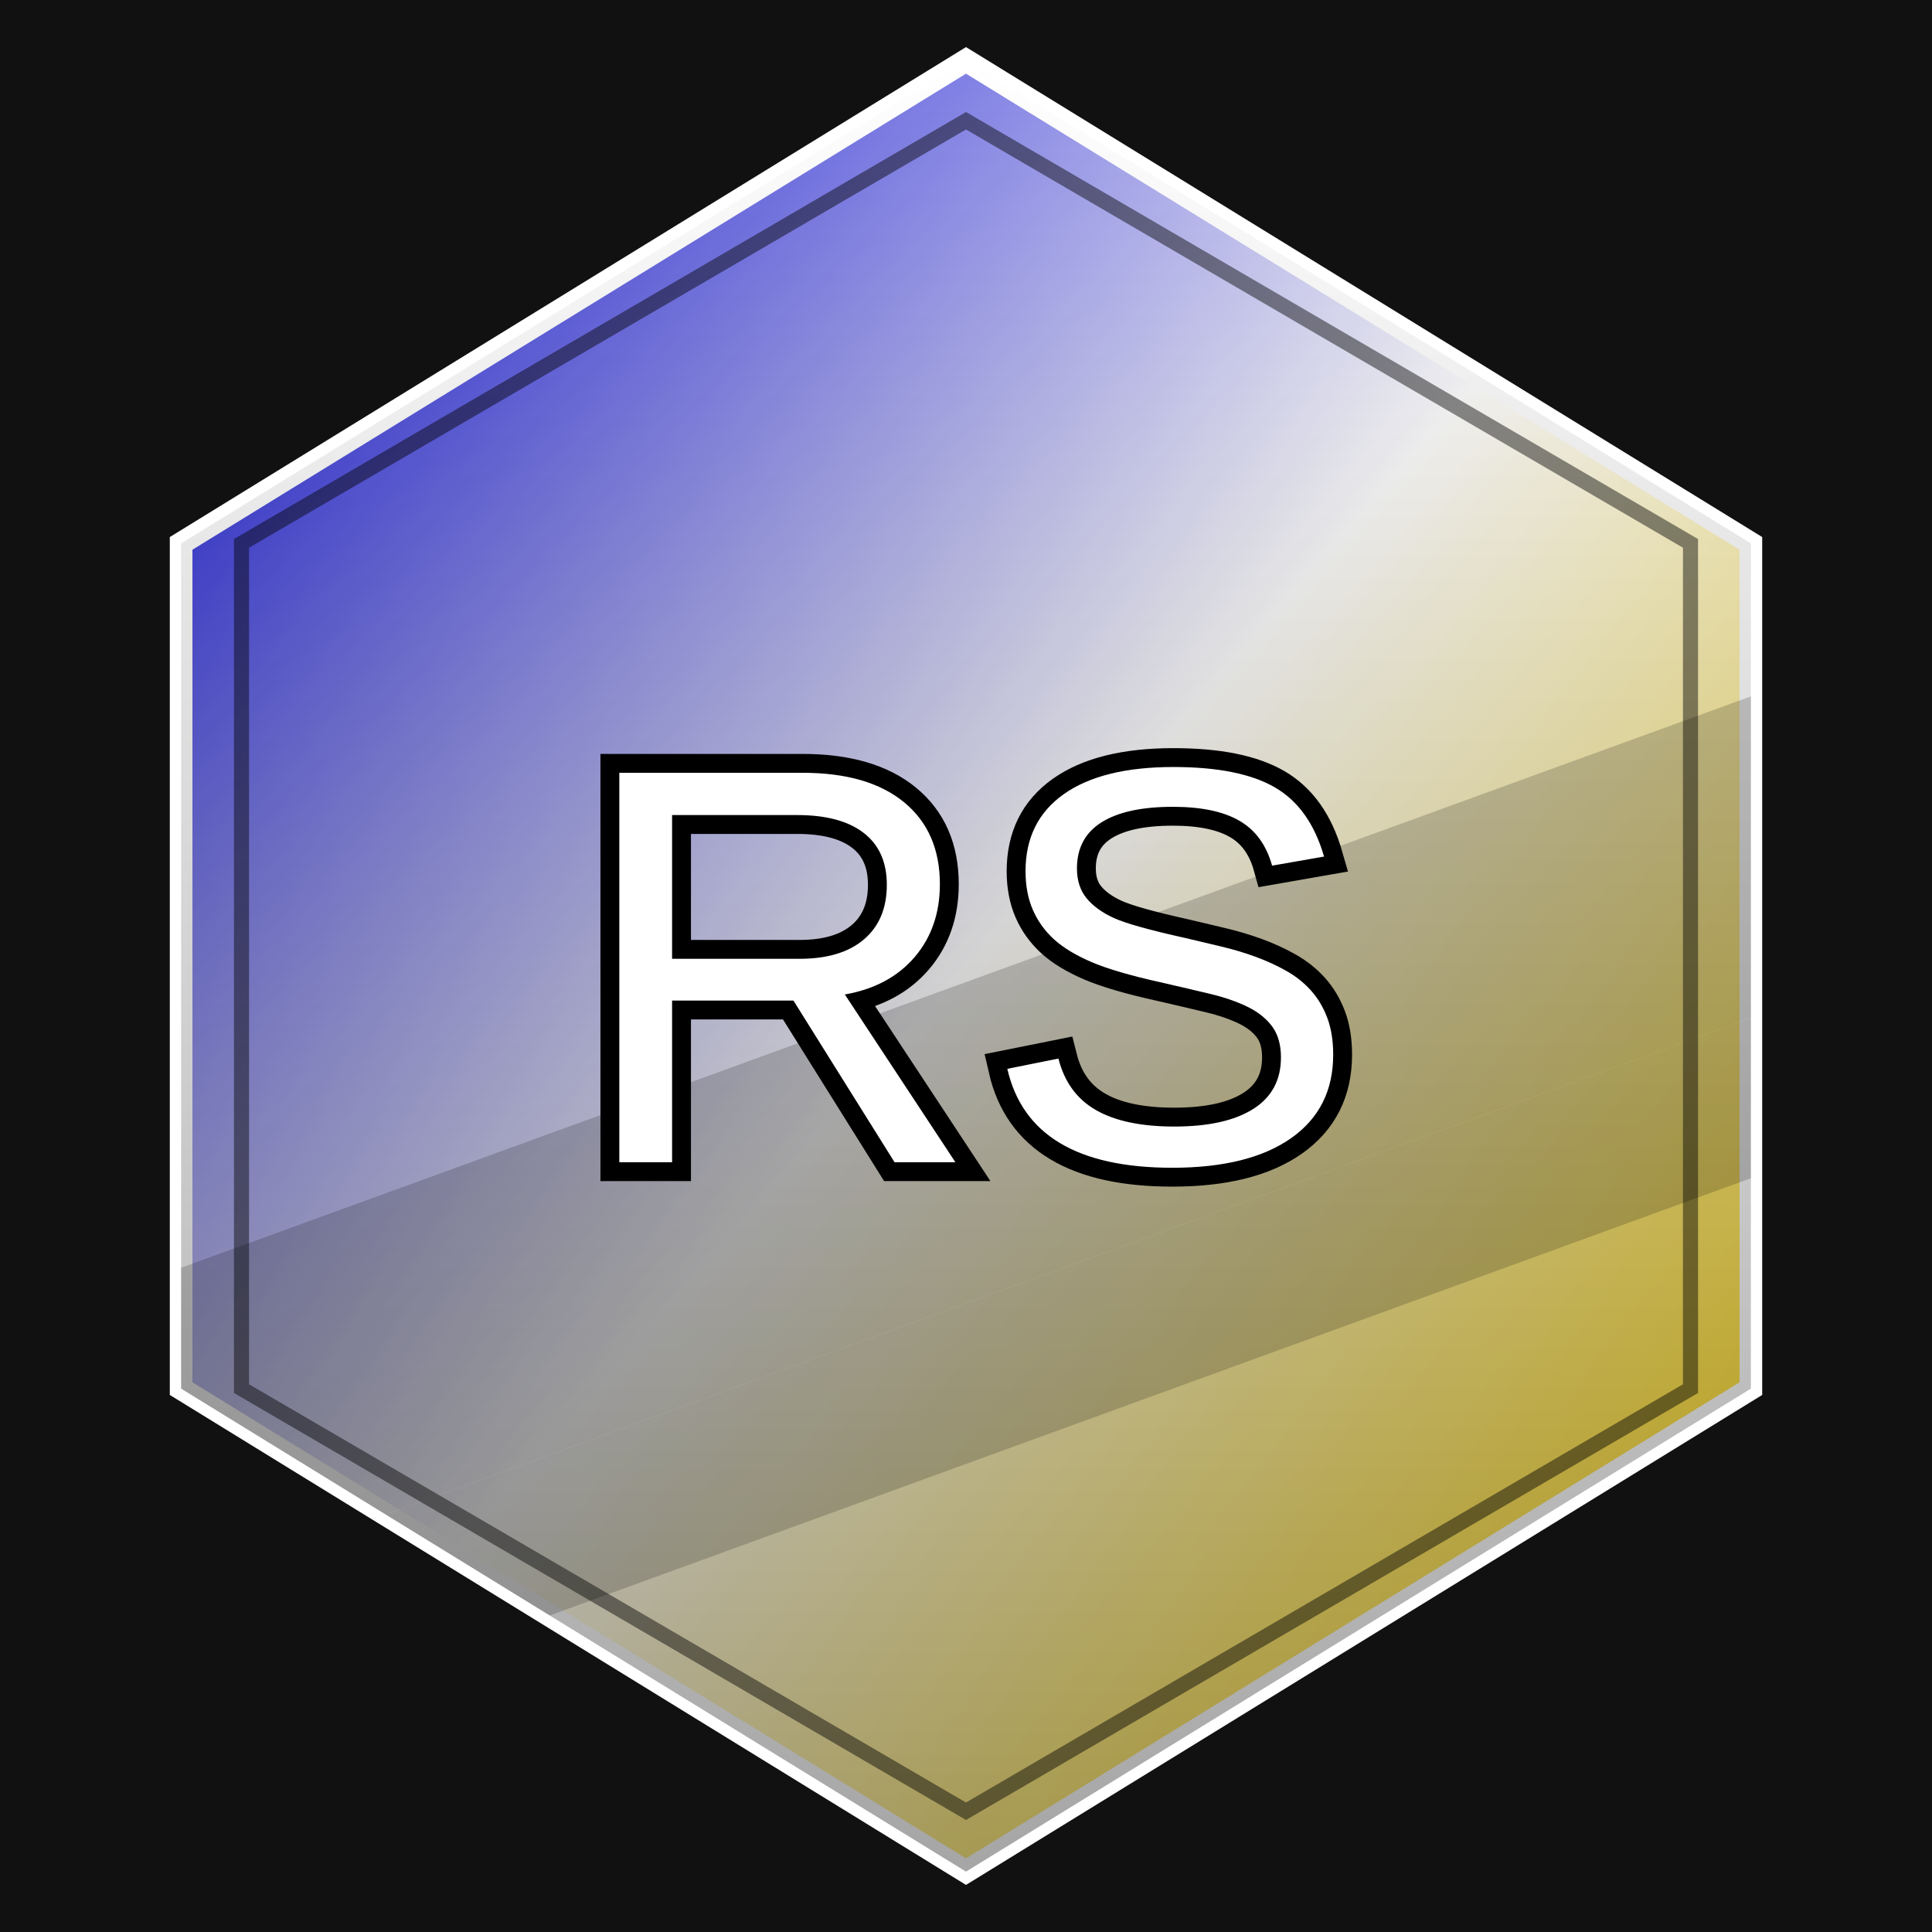
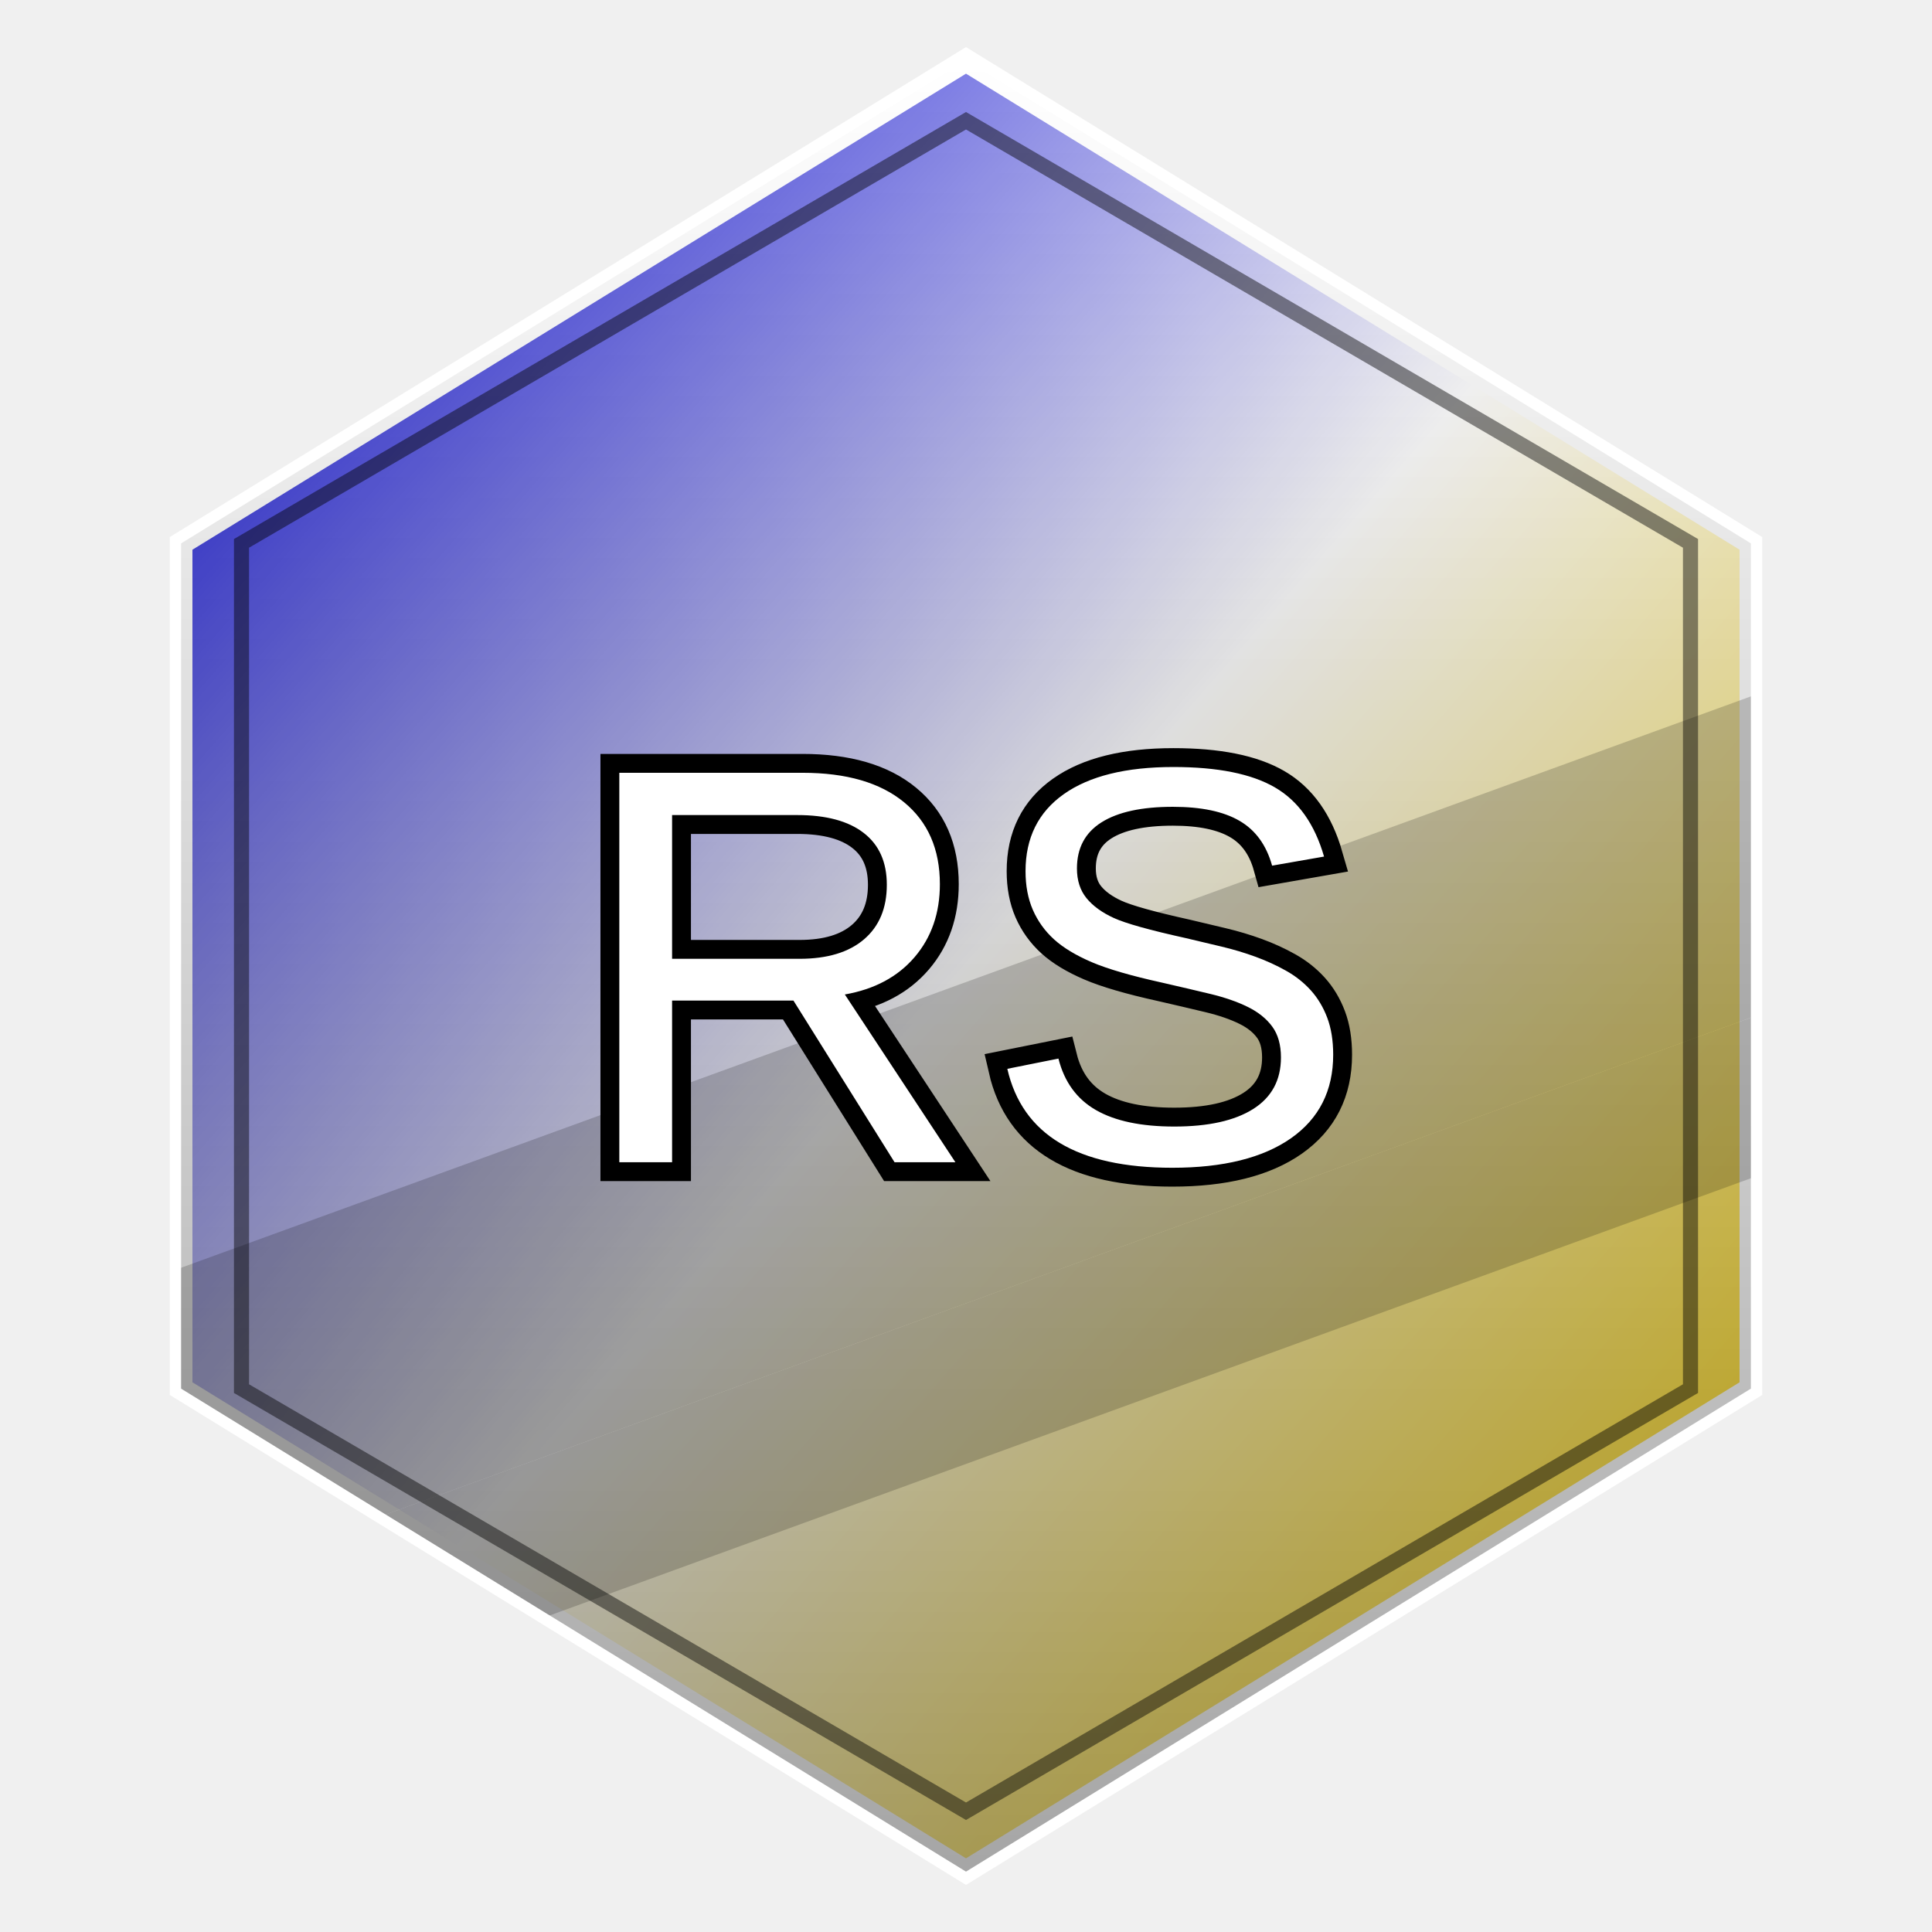
<svg xmlns="http://www.w3.org/2000/svg" width="512" height="512" viewBox="0 0 512 512" version="1.1">
  <defs>
    <linearGradient id="bgGrad" x1="0%" y1="0%" x2="100%" y2="100%">
      <stop offset="0%" stop-color="#0000CC" />
      <stop offset="50%" stop-color="#FFFFFF" />
      <stop offset="100%" stop-color="#FFD700" />
    </linearGradient>
    <linearGradient id="innerGrad" x1="0%" y1="0%" x2="0%" y2="100%">
      <stop offset="0%" stop-color="#000000" stop-opacity="0.0" />
      <stop offset="100%" stop-color="#000000" stop-opacity="0.35" />
    </linearGradient>
    <clipPath id="hexClip">
      <polygon points="         256,16         464,144         464,368         256,496         48,368         48,144       " />
    </clipPath>
  </defs>
-   <rect width="512" height="512" fill="#111111" />
  <polygon points="256,16 464,144 464,368 256,496 48,368 48,144" fill="url(#bgGrad)" stroke="#ffffff" stroke-width="6" />
  <polygon points="256,32 448,144 448,368 256,480 64,368 64,144" fill="none" stroke="#000000" stroke-opacity="0.45" stroke-width="4" />
  <polygon points="256,16 464,144 464,368 256,496 48,368 48,144" fill="url(#innerGrad)" clip-path="url(#hexClip)" />
  <g opacity="0.18" clip-path="url(#hexClip)">
    <rect x="-50" y="260" width="612" height="80" fill="#000000" transform="rotate(-20 256 256)" />
    <rect x="-80" y="340" width="612" height="40" fill="#000000" transform="rotate(-20 256 256)" />
  </g>
  <text x="256" y="256" font-family="Arial Black, Arial, sans-serif" font-size="150" fill="#ffffff" text-anchor="middle" dominant-baseline="central" paint-order="stroke" stroke="#000000" stroke-width="10">
    RS
  </text>
</svg>
